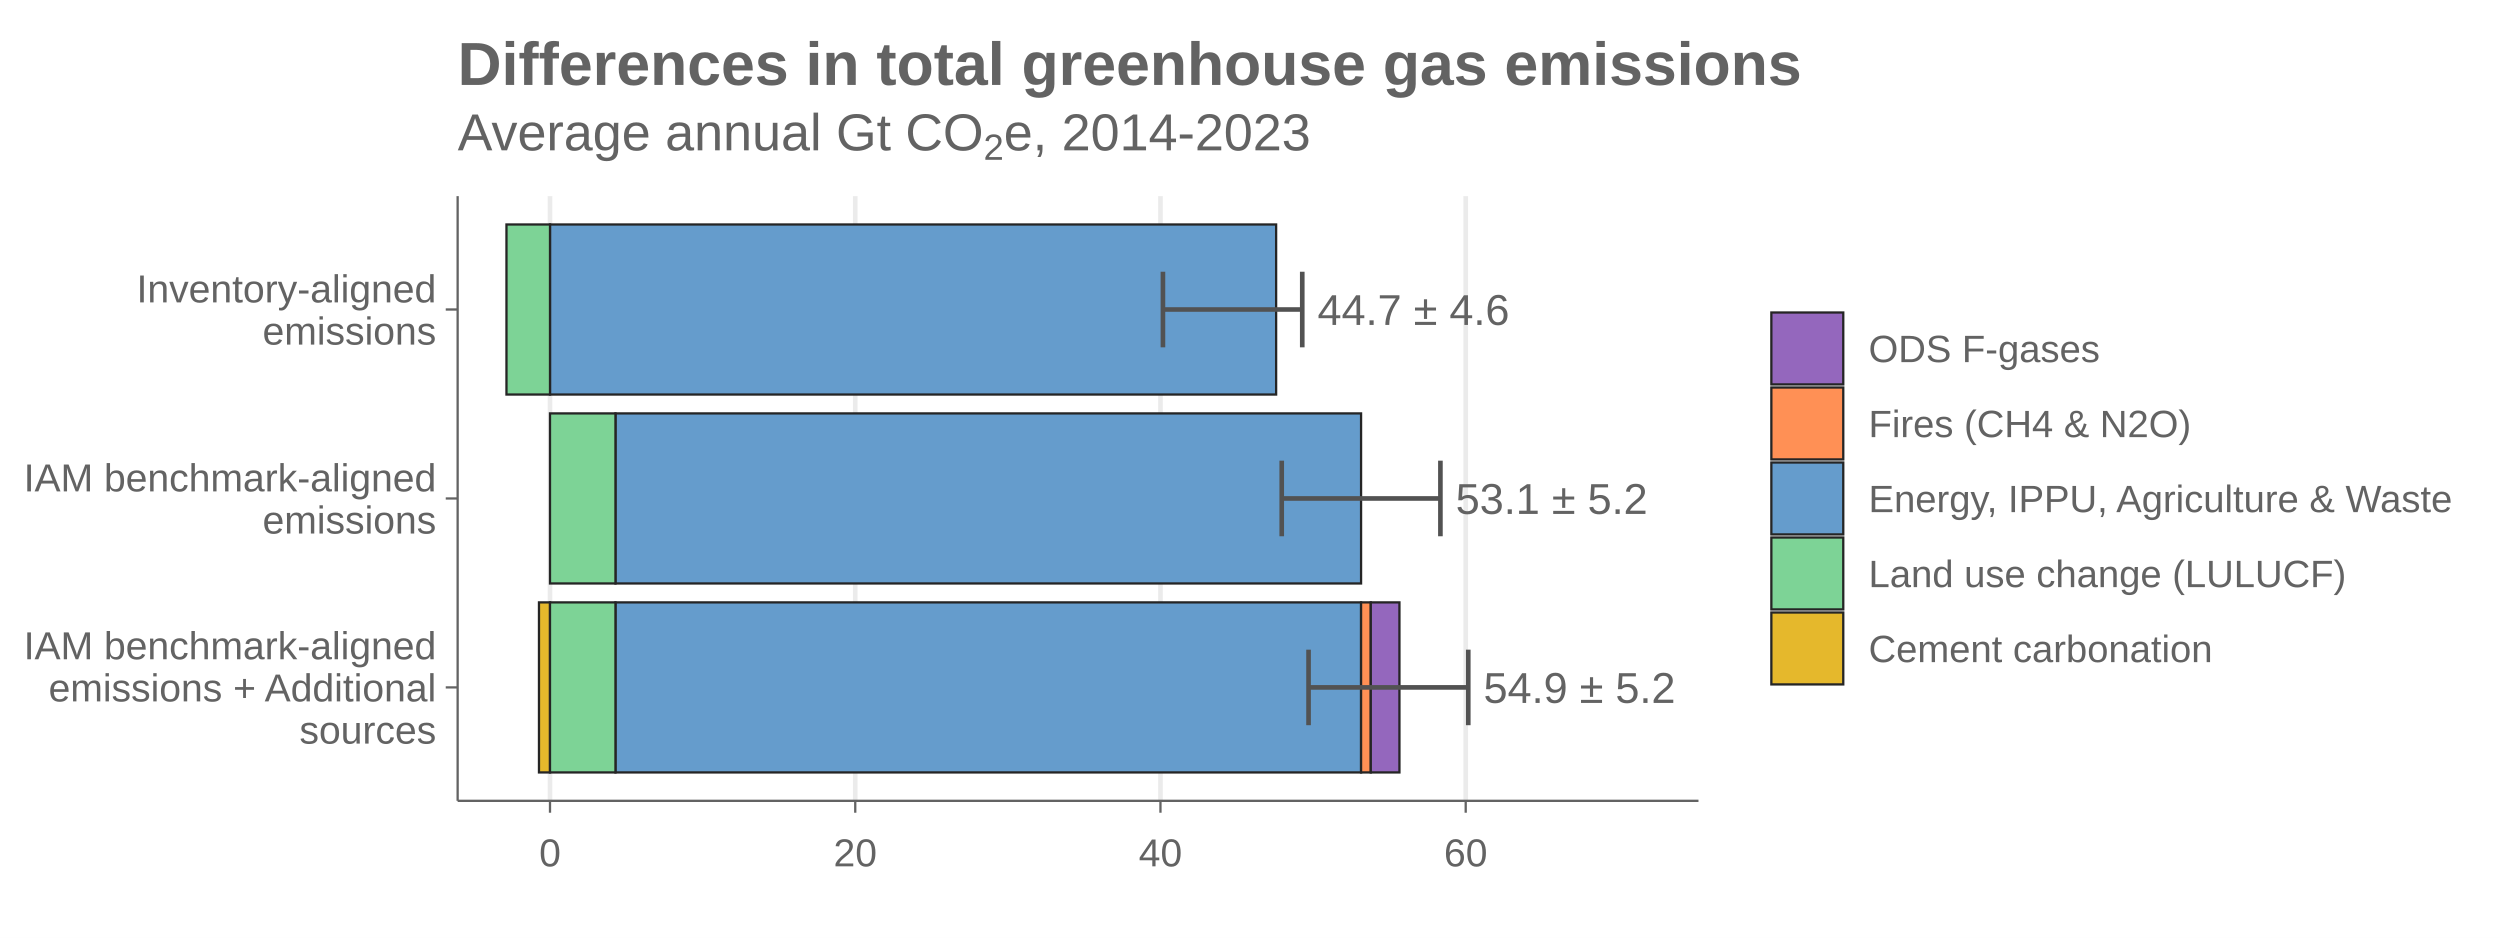
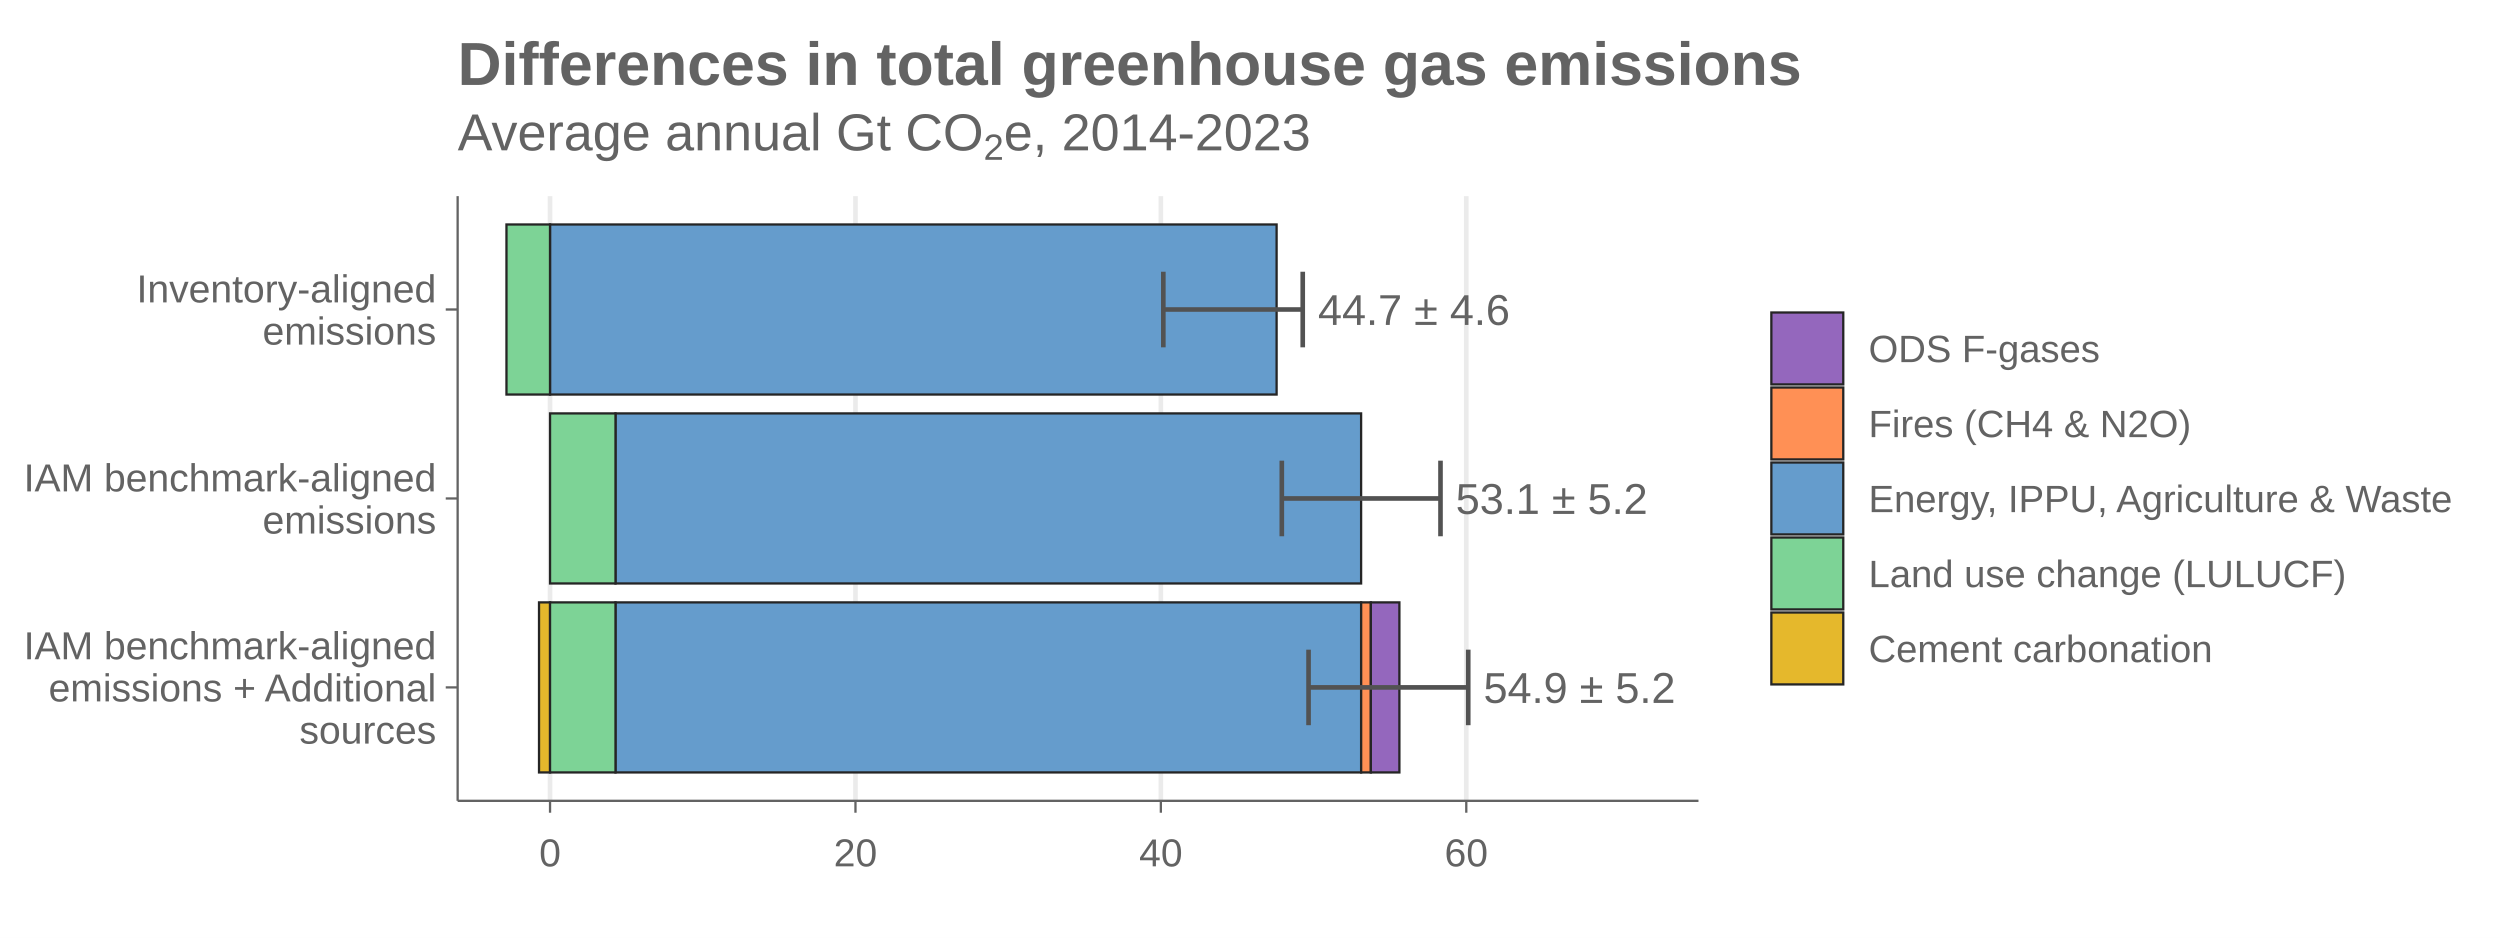
<svg xmlns="http://www.w3.org/2000/svg" class="svglite" width="576.00pt" height="216.00pt" viewBox="0 0 576.00 216.00">
  <defs>
    <style type="text/css">
    .svglite line, .svglite polyline, .svglite polygon, .svglite path, .svglite rect, .svglite circle {
      fill: none;
      stroke: #000000;
      stroke-linecap: round;
      stroke-linejoin: round;
      stroke-miterlimit: 10.00;
    }
    .svglite text {
      white-space: pre;
    }
  </style>
  </defs>
  <rect width="100%" height="100%" style="stroke: none; fill: #FFFFFF;" />
  <defs>
    <clipPath id="cpMC4wMHw1NzYuMDB8MC4wMHwyMTYuMDA=">
      <rect x="0.00" y="0.00" width="576.00" height="216.00" />
    </clipPath>
  </defs>
  <g clip-path="url(#cpMC4wMHw1NzYuMDB8MC4wMHwyMTYuMDA=)">
    <rect x="0.00" y="0.00" width="576.00" height="216.00" style="stroke-width: 1.07; stroke: #FFFFFF; fill: #FFFFFF;" />
  </g>
  <defs>
    <clipPath id="cpMTA1LjQ0fDM5MS4zM3w0NS4xOXwxODQuNTE=">
      <rect x="105.44" y="45.19" width="285.89" height="139.32" />
    </clipPath>
  </defs>
  <g clip-path="url(#cpMTA1LjQ0fDM5MS4zM3w0NS4xOXwxODQuNTE=)">
-     <polyline points="126.72,184.51 126.72,45.19 " style="stroke-width: 1.07; stroke: #EBEBEB; stroke-linecap: butt;" />
-     <polyline points="197.05,184.51 197.05,45.19 " style="stroke-width: 1.07; stroke: #EBEBEB; stroke-linecap: butt;" />
-     <polyline points="267.37,184.51 267.37,45.19 " style="stroke-width: 1.07; stroke: #EBEBEB; stroke-linecap: butt;" />
-     <polyline points="337.70,184.51 337.70,45.19 " style="stroke-width: 1.07; stroke: #EBEBEB; stroke-linecap: butt;" />
-     <rect x="141.80" y="95.25" width="171.79" height="39.18" style="stroke-width: 0.53; stroke: #252525; stroke-linecap: butt; stroke-linejoin: miter; fill: #659CCC;" />
-     <rect x="126.72" y="95.25" width="15.08" height="39.18" style="stroke-width: 0.53; stroke: #252525; stroke-linecap: butt; stroke-linejoin: miter; fill: #7DD396;" />
-     <rect x="124.18" y="138.79" width="2.54" height="39.18" style="stroke-width: 0.53; stroke: #252525; stroke-linecap: butt; stroke-linejoin: miter; fill: #E5B82C;" />
-     <rect x="141.80" y="138.79" width="171.79" height="39.18" style="stroke-width: 0.53; stroke: #252525; stroke-linecap: butt; stroke-linejoin: miter; fill: #659CCC;" />
-     <rect x="313.59" y="138.79" width="2.24" height="39.18" style="stroke-width: 0.53; stroke: #252525; stroke-linecap: butt; stroke-linejoin: miter; fill: #FF9055;" />
-     <rect x="126.72" y="138.79" width="15.08" height="39.18" style="stroke-width: 0.53; stroke: #252525; stroke-linecap: butt; stroke-linejoin: miter; fill: #7DD396;" />
-     <rect x="315.83" y="138.79" width="6.60" height="39.18" style="stroke-width: 0.53; stroke: #252525; stroke-linecap: butt; stroke-linejoin: miter; fill: #9467BD;" />
-     <rect x="126.72" y="51.72" width="167.30" height="39.18" style="stroke-width: 0.53; stroke: #252525; stroke-linecap: butt; stroke-linejoin: miter; fill: #659CCC;" />
+     <polyline points="126.73,184.51 126.73,45.19 " style="stroke-width: 1.07; stroke: #EBEBEB; stroke-linecap: butt;" />
+     <polyline points="197.10,184.51 197.10,45.19 " style="stroke-width: 1.07; stroke: #EBEBEB; stroke-linecap: butt;" />
+     <polyline points="267.46,184.51 267.46,45.19 " style="stroke-width: 1.07; stroke: #EBEBEB; stroke-linecap: butt;" />
+     <polyline points="337.83,184.51 337.83,45.19 " style="stroke-width: 1.07; stroke: #EBEBEB; stroke-linecap: butt;" />
+     <rect x="141.80" y="95.25" width="171.80" height="39.18" style="stroke-width: 0.53; stroke: #252525; stroke-linecap: butt; stroke-linejoin: miter; fill: #659CCC;" />
+     <rect x="126.73" y="95.25" width="15.08" height="39.18" style="stroke-width: 0.53; stroke: #252525; stroke-linecap: butt; stroke-linejoin: miter; fill: #7DD396;" />
+     <rect x="124.19" y="138.79" width="2.54" height="39.18" style="stroke-width: 0.53; stroke: #252525; stroke-linecap: butt; stroke-linejoin: miter; fill: #E5B82C;" />
+     <rect x="141.80" y="138.79" width="171.80" height="39.18" style="stroke-width: 0.53; stroke: #252525; stroke-linecap: butt; stroke-linejoin: miter; fill: #659CCC;" />
+     <rect x="313.61" y="138.79" width="2.24" height="39.18" style="stroke-width: 0.53; stroke: #252525; stroke-linecap: butt; stroke-linejoin: miter; fill: #FF9055;" />
+     <rect x="126.73" y="138.79" width="15.08" height="39.18" style="stroke-width: 0.53; stroke: #252525; stroke-linecap: butt; stroke-linejoin: miter; fill: #7DD396;" />
+     <rect x="315.84" y="138.79" width="6.58" height="39.18" style="stroke-width: 0.53; stroke: #252525; stroke-linecap: butt; stroke-linejoin: miter; fill: #9467BD;" />
+     <rect x="126.73" y="51.72" width="167.40" height="39.18" style="stroke-width: 0.53; stroke: #252525; stroke-linecap: butt; stroke-linejoin: miter; fill: #659CCC;" />
    <rect x="116.69" y="51.72" width="10.03" height="39.18" style="stroke-width: 0.53; stroke: #252525; stroke-linecap: butt; stroke-linejoin: miter; fill: #7DD396;" />
-     <polyline points="331.87,123.55 331.87,106.14 " style="stroke-width: 1.07; stroke: #525252; stroke-linecap: butt;" />
-     <polyline points="331.87,114.85 295.31,114.85 " style="stroke-width: 1.07; stroke: #525252; stroke-linecap: butt;" />
-     <polyline points="295.31,123.55 295.31,106.14 " style="stroke-width: 1.07; stroke: #525252; stroke-linecap: butt;" />
-     <polyline points="338.29,167.09 338.29,149.68 " style="stroke-width: 1.07; stroke: #525252; stroke-linecap: butt;" />
-     <polyline points="338.29,158.38 301.49,158.38 " style="stroke-width: 1.07; stroke: #525252; stroke-linecap: butt;" />
+     <polyline points="331.89,123.55 331.89,106.14 " style="stroke-width: 1.07; stroke: #525252; stroke-linecap: butt;" />
+     <polyline points="331.89,114.85 295.33,114.85 " style="stroke-width: 1.07; stroke: #525252; stroke-linecap: butt;" />
+     <polyline points="295.33,123.55 295.33,106.14 " style="stroke-width: 1.07; stroke: #525252; stroke-linecap: butt;" />
+     <polyline points="338.28,167.09 338.28,149.68 " style="stroke-width: 1.07; stroke: #525252; stroke-linecap: butt;" />
+     <polyline points="338.28,158.38 301.49,158.38 " style="stroke-width: 1.07; stroke: #525252; stroke-linecap: butt;" />
    <polyline points="301.49,167.09 301.49,149.68 " style="stroke-width: 1.07; stroke: #525252; stroke-linecap: butt;" />
-     <polyline points="300.04,80.02 300.04,62.60 " style="stroke-width: 1.07; stroke: #525252; stroke-linecap: butt;" />
-     <polyline points="300.04,71.31 267.94,71.31 " style="stroke-width: 1.07; stroke: #525252; stroke-linecap: butt;" />
-     <polyline points="267.94,80.02 267.94,62.60 " style="stroke-width: 1.07; stroke: #525252; stroke-linecap: butt;" />
-     <text x="335.39" y="118.41" style="font-size: 9.96px;fill: #636363; font-family: &quot;Arial&quot;;" textLength="44.20px" lengthAdjust="spacingAndGlyphs">53.1 ± 5.2</text>
+     <polyline points="300.15,80.02 300.15,62.60 " style="stroke-width: 1.07; stroke: #525252; stroke-linecap: butt;" />
+     <polyline points="300.15,71.31 268.03,71.31 " style="stroke-width: 1.07; stroke: #525252; stroke-linecap: butt;" />
+     <polyline points="268.03,80.02 268.03,62.60 " style="stroke-width: 1.07; stroke: #525252; stroke-linecap: butt;" />
+     <text x="335.40" y="118.41" style="font-size: 9.96px;fill: #636363; font-family: &quot;Arial&quot;;" textLength="44.20px" lengthAdjust="spacingAndGlyphs">53.1 ± 5.2</text>
    <text x="341.80" y="161.95" style="font-size: 9.96px;fill: #636363; font-family: &quot;Arial&quot;;" textLength="44.20px" lengthAdjust="spacingAndGlyphs">54.9 ± 5.2</text>
-     <text x="303.55" y="74.87" style="font-size: 9.96px;fill: #636363; font-family: &quot;Arial&quot;;" textLength="44.20px" lengthAdjust="spacingAndGlyphs">44.7 ± 4.6</text>
+     <text x="303.66" y="74.87" style="font-size: 9.96px;fill: #636363; font-family: &quot;Arial&quot;;" textLength="44.20px" lengthAdjust="spacingAndGlyphs">44.7 ± 4.6</text>
  </g>
  <g clip-path="url(#cpMC4wMHw1NzYuMDB8MC4wMHwyMTYuMDA=)">
    <polyline points="105.44,184.51 105.44,45.19 " style="stroke-width: 0.53; stroke: #636363; stroke-linecap: butt;" />
    <text x="100.51" y="151.89" text-anchor="end" style="font-size: 9.00px;fill: #636363; font-family: &quot;Arial&quot;;" textLength="95.03px" lengthAdjust="spacingAndGlyphs">IAM benchmark-aligned</text>
    <text x="100.51" y="161.61" text-anchor="end" style="font-size: 9.00px;fill: #636363; font-family: &quot;Arial&quot;;" textLength="89.29px" lengthAdjust="spacingAndGlyphs">emissions + Additional</text>
    <text x="100.51" y="171.33" text-anchor="end" style="font-size: 9.00px;fill: #636363; font-family: &quot;Arial&quot;;" textLength="31.51px" lengthAdjust="spacingAndGlyphs">sources</text>
    <text x="100.51" y="113.21" text-anchor="end" style="font-size: 9.00px;fill: #636363; font-family: &quot;Arial&quot;;" textLength="95.03px" lengthAdjust="spacingAndGlyphs">IAM benchmark-aligned</text>
    <text x="100.51" y="122.93" text-anchor="end" style="font-size: 9.00px;fill: #636363; font-family: &quot;Arial&quot;;" textLength="40.01px" lengthAdjust="spacingAndGlyphs">emissions</text>
    <text x="100.51" y="69.67" text-anchor="end" style="font-size: 9.00px;fill: #636363; font-family: &quot;Arial&quot;;" textLength="69.03px" lengthAdjust="spacingAndGlyphs">Inventory-aligned</text>
    <text x="100.51" y="79.39" text-anchor="end" style="font-size: 9.00px;fill: #636363; font-family: &quot;Arial&quot;;" textLength="40.01px" lengthAdjust="spacingAndGlyphs">emissions</text>
    <polyline points="102.70,158.38 105.44,158.38 " style="stroke-width: 0.53; stroke: #636363; stroke-linecap: butt;" />
    <polyline points="102.70,114.85 105.44,114.85 " style="stroke-width: 0.53; stroke: #636363; stroke-linecap: butt;" />
    <polyline points="102.70,71.31 105.44,71.31 " style="stroke-width: 0.53; stroke: #636363; stroke-linecap: butt;" />
    <polyline points="105.44,184.51 391.33,184.51 " style="stroke-width: 0.53; stroke: #636363; stroke-linecap: butt;" />
-     <polyline points="126.72,187.25 126.72,184.51 " style="stroke-width: 0.53; stroke: #636363; stroke-linecap: butt;" />
-     <polyline points="197.05,187.25 197.05,184.51 " style="stroke-width: 0.53; stroke: #636363; stroke-linecap: butt;" />
-     <polyline points="267.37,187.25 267.37,184.51 " style="stroke-width: 0.53; stroke: #636363; stroke-linecap: butt;" />
-     <polyline points="337.70,187.25 337.70,184.51 " style="stroke-width: 0.53; stroke: #636363; stroke-linecap: butt;" />
-     <text x="126.72" y="199.61" text-anchor="middle" style="font-size: 9.00px;fill: #636363; font-family: &quot;Arial&quot;;" textLength="5.00px" lengthAdjust="spacingAndGlyphs">0</text>
-     <text x="197.05" y="199.61" text-anchor="middle" style="font-size: 9.00px;fill: #636363; font-family: &quot;Arial&quot;;" textLength="10.01px" lengthAdjust="spacingAndGlyphs">20</text>
-     <text x="267.37" y="199.61" text-anchor="middle" style="font-size: 9.00px;fill: #636363; font-family: &quot;Arial&quot;;" textLength="10.01px" lengthAdjust="spacingAndGlyphs">40</text>
-     <text x="337.70" y="199.61" text-anchor="middle" style="font-size: 9.00px;fill: #636363; font-family: &quot;Arial&quot;;" textLength="10.01px" lengthAdjust="spacingAndGlyphs">60</text>
+     <polyline points="126.73,187.25 126.73,184.51 " style="stroke-width: 0.53; stroke: #636363; stroke-linecap: butt;" />
+     <polyline points="197.10,187.25 197.10,184.51 " style="stroke-width: 0.53; stroke: #636363; stroke-linecap: butt;" />
+     <polyline points="267.46,187.25 267.46,184.51 " style="stroke-width: 0.53; stroke: #636363; stroke-linecap: butt;" />
+     <polyline points="337.83,187.25 337.83,184.51 " style="stroke-width: 0.53; stroke: #636363; stroke-linecap: butt;" />
+     <text x="126.73" y="199.61" text-anchor="middle" style="font-size: 9.00px;fill: #636363; font-family: &quot;Arial&quot;;" textLength="5.00px" lengthAdjust="spacingAndGlyphs">0</text>
+     <text x="197.10" y="199.61" text-anchor="middle" style="font-size: 9.00px;fill: #636363; font-family: &quot;Arial&quot;;" textLength="10.01px" lengthAdjust="spacingAndGlyphs">20</text>
+     <text x="267.46" y="199.61" text-anchor="middle" style="font-size: 9.00px;fill: #636363; font-family: &quot;Arial&quot;;" textLength="10.01px" lengthAdjust="spacingAndGlyphs">40</text>
+     <text x="337.83" y="199.61" text-anchor="middle" style="font-size: 9.00px;fill: #636363; font-family: &quot;Arial&quot;;" textLength="10.01px" lengthAdjust="spacingAndGlyphs">60</text>
    <rect x="402.28" y="66.17" width="168.24" height="97.36" style="stroke-width: 1.07; stroke: none; fill: #FFFFFF;" />
    <rect x="408.12" y="72.00" width="16.57" height="16.57" style="stroke-width: 0.53; stroke: #252525; stroke-linecap: butt; stroke-linejoin: miter; fill: #9467BD;" />
    <rect x="408.12" y="89.28" width="16.57" height="16.57" style="stroke-width: 0.53; stroke: #252525; stroke-linecap: butt; stroke-linejoin: miter; fill: #FF9055;" />
    <rect x="408.12" y="106.56" width="16.57" height="16.57" style="stroke-width: 0.53; stroke: #252525; stroke-linecap: butt; stroke-linejoin: miter; fill: #659CCC;" />
    <rect x="408.12" y="123.84" width="16.57" height="16.57" style="stroke-width: 0.53; stroke: #252525; stroke-linecap: butt; stroke-linejoin: miter; fill: #7DD396;" />
    <rect x="408.12" y="141.12" width="16.57" height="16.57" style="stroke-width: 0.53; stroke: #252525; stroke-linecap: butt; stroke-linejoin: miter; fill: #E5B82C;" />
    <text x="430.52" y="83.44" style="font-size: 8.80px;fill: #636363; font-family: &quot;Arial&quot;;" textLength="53.30px" lengthAdjust="spacingAndGlyphs">ODS F-gases</text>
    <text x="430.52" y="100.72" style="font-size: 8.80px;fill: #636363; font-family: &quot;Arial&quot;;" textLength="74.31px" lengthAdjust="spacingAndGlyphs">Fires (CH4 &amp; N2O)</text>
    <text x="430.52" y="118.00" style="font-size: 8.80px;fill: #636363; font-family: &quot;Arial&quot;;" textLength="134.52px" lengthAdjust="spacingAndGlyphs">Energy, IPPU, Agriculture &amp; Waste</text>
    <text x="430.52" y="135.28" style="font-size: 8.80px;fill: #636363; font-family: &quot;Arial&quot;;" textLength="110.07px" lengthAdjust="spacingAndGlyphs">Land use change (LULUCF)</text>
    <text x="430.52" y="152.56" style="font-size: 8.80px;fill: #636363; font-family: &quot;Arial&quot;;" textLength="79.26px" lengthAdjust="spacingAndGlyphs">Cement carbonation</text>
    <text x="105.44" y="34.64" style="font-size: 12.00px;fill: #636363; font-family: &quot;Arial&quot;;" textLength="99.86px" lengthAdjust="spacingAndGlyphs">Average annual Gt</text>
    <text x="205.30" y="34.64" style="font-size: 12.00px;fill: #636363; font-family: &quot;Arial&quot;;" textLength="3.29px" lengthAdjust="spacingAndGlyphs"> </text>
    <text x="208.59" y="34.64" style="font-size: 12.00px;fill: #636363; font-family: &quot;Arial&quot;;" textLength="8.67px" lengthAdjust="spacingAndGlyphs">C</text>
    <text x="217.26" y="34.64" style="font-size: 12.00px;fill: #636363; font-family: &quot;Arial&quot;;" textLength="9.34px" lengthAdjust="spacingAndGlyphs">O</text>
    <text x="226.60" y="36.82" style="font-size: 8.40px;fill: #636363; font-family: &quot;Arial&quot;;" textLength="4.67px" lengthAdjust="spacingAndGlyphs">2</text>
    <text x="231.26" y="34.64" style="font-size: 12.00px;fill: #636363; font-family: &quot;Arial&quot;;" textLength="70.73px" lengthAdjust="spacingAndGlyphs">e, 2014-2023</text>
    <text x="105.44" y="19.57" style="font-size: 14.00px; font-weight: bold;fill: #636363; font-family: &quot;Arial&quot;;" textLength="309.51px" lengthAdjust="spacingAndGlyphs">Differences in total greenhouse gas emissions</text>
  </g>
</svg>
